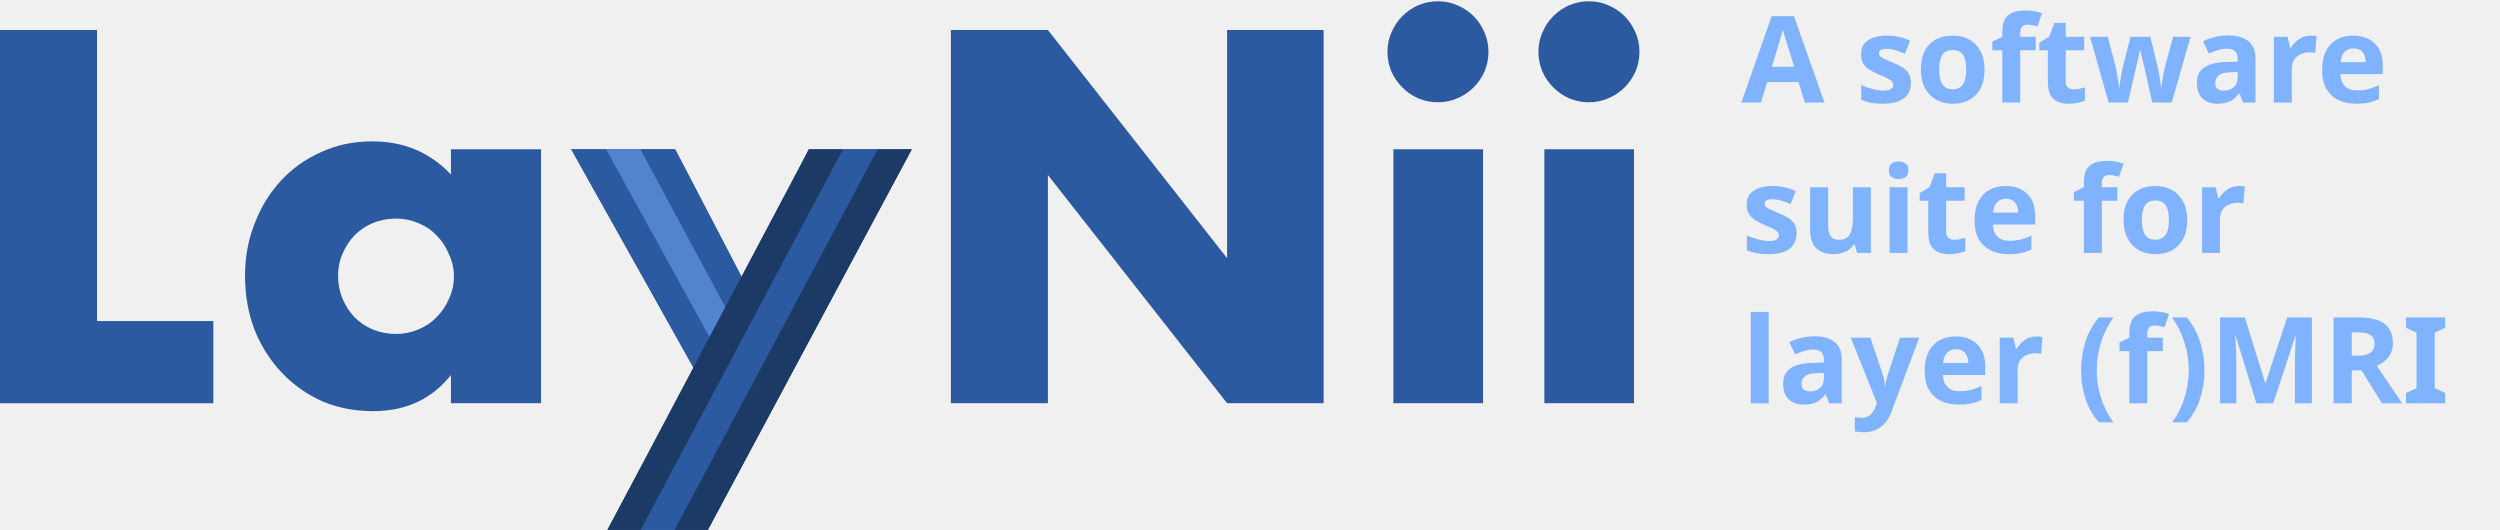
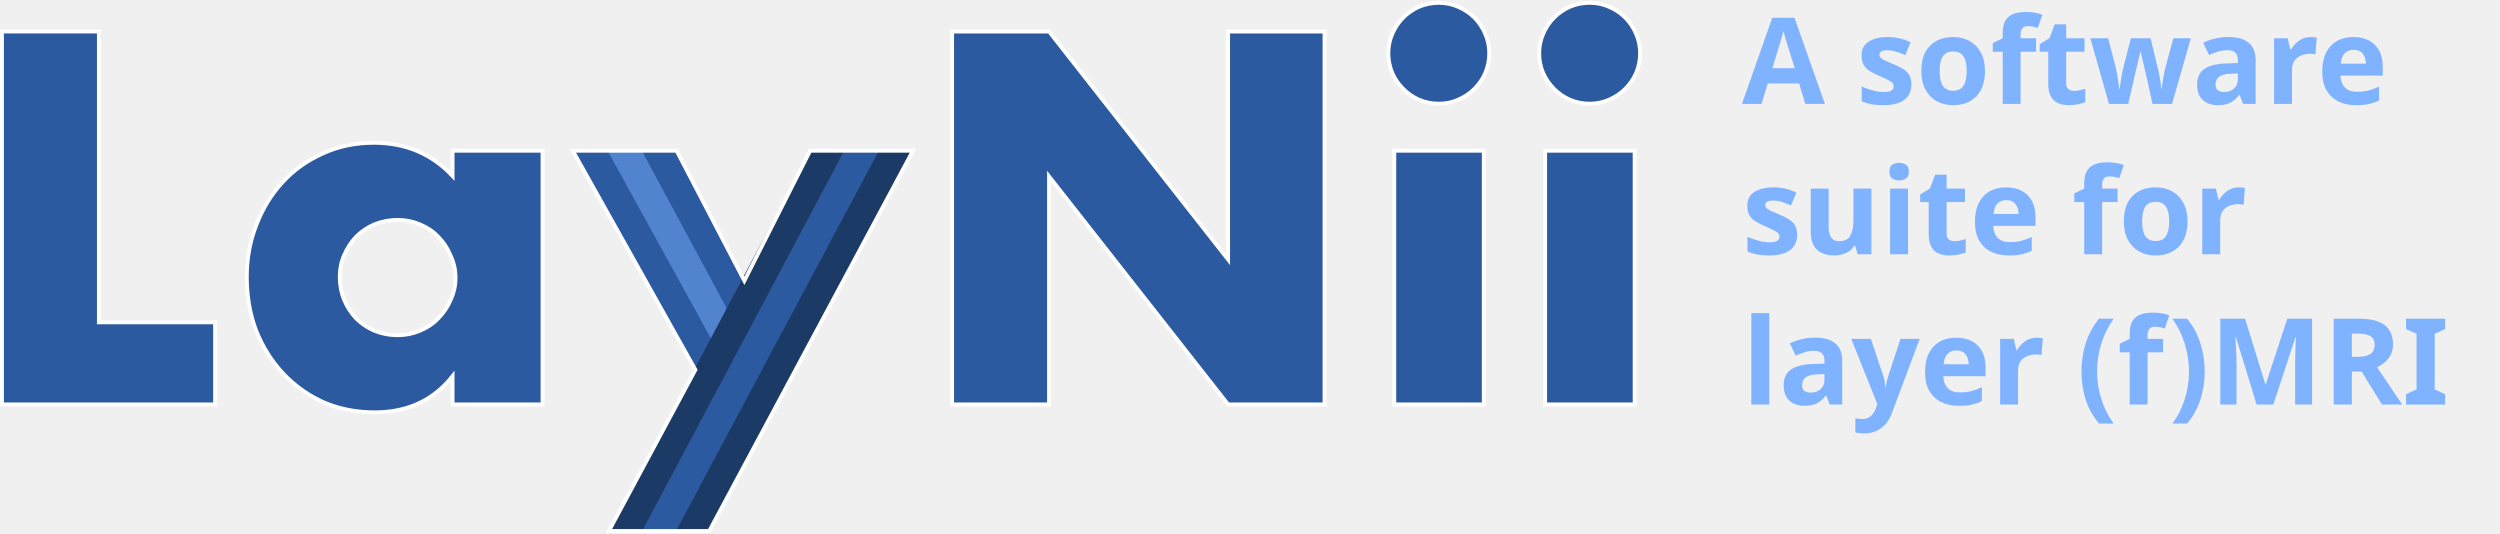
- <svg xmlns="http://www.w3.org/2000/svg" width="1920" height="407" viewBox="0 0 508 107.685" version="1.1" id="svg5">
+ <svg xmlns="http://www.w3.org/2000/svg" width="1920" height="410" viewBox="0 0 508 108.479" version="1.1" id="svg5">
  <defs id="defs2" />
  <g id="layer1">
-     <g aria-label="LayNii" id="text2262" style="font-size:100.583px;font-family:Galvji;-inkscape-font-specification:Galvji;fill:#2c5aa0;stroke-width:0.094">
-       <path d="M 19.714,6.097 V 65.239 H 43.351 V 81.936 H -2.5577545e-5 V 6.097 Z" style="font-weight:bold;font-family:Futura;-inkscape-font-specification:'Futura Bold'" id="path2794" />
-       <path d="m 68.698,55.986 q 0,2.515 0.905,4.727 0.905,2.112 2.414,3.722 1.609,1.609 3.722,2.515 2.213,0.905 4.727,0.905 2.414,0 4.526,-0.905 2.213,-0.905 3.722,-2.515 1.609,-1.609 2.515,-3.722 1.006,-2.112 1.006,-4.526 0,-2.414 -1.006,-4.526 -0.905,-2.213 -2.515,-3.822 -1.509,-1.609 -3.722,-2.515 -2.112,-0.905 -4.526,-0.905 -2.515,0 -4.727,0.905 -2.112,0.905 -3.722,2.515 -1.509,1.609 -2.414,3.722 -0.905,2.012 -0.905,4.426 z M 91.631,30.337 h 18.306 v 51.599 H 91.631 v -5.733 q -5.834,7.343 -15.792,7.343 -5.633,0 -10.36,-2.012 -4.727,-2.112 -8.248,-5.834 -3.52,-3.722 -5.532,-8.751 -1.911,-5.029 -1.911,-10.964 0,-5.532 1.911,-10.461 1.911,-5.029 5.331,-8.751 3.42,-3.722 8.147,-5.834 4.727,-2.213 10.461,-2.213 9.656,0 15.993,6.739 z" style="font-weight:bold;font-family:Futura;-inkscape-font-specification:'Futura Bold'" id="path2796" />
-       <path d="m 141.017,74.895 -24.945,-44.558 h 21.122 l 13.78,26.453 13.378,-26.453 h 20.921 l -41.44,77.348 h -20.418 z" id="path2798" />
-       <path d="M 193.22,81.936 V 6.097 h 19.714 L 249.345,52.465 V 6.097 h 19.614 V 81.936 H 249.345 L 212.934,35.567 v 46.369 z" style="font-weight:bold;font-family:Futura;-inkscape-font-specification:'Futura Bold'" id="path2800" />
-       <path d="m 301.346,30.337 v 51.599 H 283.141 V 30.337 Z M 281.934,10.522 q 0,-2.112 0.805,-3.923 0.805,-1.911 2.213,-3.319 1.408,-1.408 3.219,-2.213 1.911,-0.805 4.023,-0.805 2.112,0 3.923,0.805 1.911,0.805 3.319,2.213 1.408,1.408 2.213,3.319 0.805,1.81 0.805,3.923 0,2.112 -0.805,4.023 -0.805,1.81 -2.213,3.219 -1.408,1.408 -3.319,2.213 -1.81,0.805 -3.923,0.805 -2.112,0 -4.023,-0.805 -1.81,-0.805 -3.219,-2.213 -1.408,-1.408 -2.213,-3.219 -0.805,-1.911 -0.805,-4.023 z" style="font-weight:bold;font-family:Futura;-inkscape-font-specification:'Futura Bold'" id="path2802" />
-       <path d="m 332.024,30.337 v 51.599 H 313.818 V 30.337 Z M 312.611,10.522 q 0,-2.112 0.805,-3.923 0.805,-1.911 2.213,-3.319 1.408,-1.408 3.219,-2.213 1.911,-0.805 4.023,-0.805 2.112,0 3.923,0.805 1.911,0.805 3.319,2.213 1.408,1.408 2.213,3.319 0.805,1.81 0.805,3.923 0,2.112 -0.805,4.023 -0.805,1.81 -2.213,3.219 -1.408,1.408 -3.319,2.213 -1.81,0.805 -3.923,0.805 -2.112,0 -4.023,-0.805 -1.81,-0.805 -3.219,-2.213 -1.408,-1.408 -2.213,-3.219 -0.805,-1.911 -0.805,-4.023 z" style="font-weight:bold;font-family:Futura;-inkscape-font-specification:'Futura Bold'" id="path2804" />
+     <g aria-label="LayNii" id="text2262" style="font-size:100.583px;font-family:Galvji;-inkscape-font-specification:Galvji;fill:#2c5aa0;stroke:none;stroke-width:0.794;stroke-dasharray:none" transform="matrix(0.9992198,0,0,0.9992198,0.3965907,0.3076755)">
+       <path d="M 19.714,6.097 V 65.239 H 43.351 V 81.936 H -2.5577545e-5 V 6.097 Z" style="font-weight:bold;font-family:Futura;-inkscape-font-specification:'Futura Bold';stroke:none;stroke-width:0.794;stroke-dasharray:none" id="path2794" />
+       <path d="m 68.698,55.986 q 0,2.515 0.905,4.727 0.905,2.112 2.414,3.722 1.609,1.609 3.722,2.515 2.213,0.905 4.727,0.905 2.414,0 4.526,-0.905 2.213,-0.905 3.722,-2.515 1.609,-1.609 2.515,-3.722 1.006,-2.112 1.006,-4.526 0,-2.414 -1.006,-4.526 -0.905,-2.213 -2.515,-3.822 -1.509,-1.609 -3.722,-2.515 -2.112,-0.905 -4.526,-0.905 -2.515,0 -4.727,0.905 -2.112,0.905 -3.722,2.515 -1.509,1.609 -2.414,3.722 -0.905,2.012 -0.905,4.426 z M 91.631,30.337 h 18.306 v 51.599 H 91.631 v -5.733 q -5.834,7.343 -15.792,7.343 -5.633,0 -10.36,-2.012 -4.727,-2.112 -8.248,-5.834 -3.52,-3.722 -5.532,-8.751 -1.911,-5.029 -1.911,-10.964 0,-5.532 1.911,-10.461 1.911,-5.029 5.331,-8.751 3.42,-3.722 8.147,-5.834 4.727,-2.213 10.461,-2.213 9.656,0 15.993,6.739 z" style="font-weight:bold;font-family:Futura;-inkscape-font-specification:'Futura Bold';stroke:none;stroke-width:0.794;stroke-dasharray:none" id="path2796" />
+       <path d="m 141.017,74.895 -24.945,-44.558 h 21.122 l 13.78,26.453 13.378,-26.453 h 20.921 l -41.44,77.348 h -20.418 z" id="path2798" style="stroke:none;stroke-width:0.794;stroke-dasharray:none" />
+       <path d="M 193.22,81.936 V 6.097 h 19.714 L 249.345,52.465 V 6.097 h 19.614 V 81.936 H 249.345 L 212.934,35.567 v 46.369 z" style="font-weight:bold;font-family:Futura;-inkscape-font-specification:'Futura Bold';stroke:none;stroke-width:0.794;stroke-dasharray:none" id="path2800" />
+       <path d="m 301.346,30.337 v 51.599 H 283.141 V 30.337 Z M 281.934,10.522 q 0,-2.112 0.805,-3.923 0.805,-1.911 2.213,-3.319 1.408,-1.408 3.219,-2.213 1.911,-0.805 4.023,-0.805 2.112,0 3.923,0.805 1.911,0.805 3.319,2.213 1.408,1.408 2.213,3.319 0.805,1.81 0.805,3.923 0,2.112 -0.805,4.023 -0.805,1.81 -2.213,3.219 -1.408,1.408 -3.319,2.213 -1.81,0.805 -3.923,0.805 -2.112,0 -4.023,-0.805 -1.81,-0.805 -3.219,-2.213 -1.408,-1.408 -2.213,-3.219 -0.805,-1.911 -0.805,-4.023 z" style="font-weight:bold;font-family:Futura;-inkscape-font-specification:'Futura Bold';stroke:none;stroke-width:0.794;stroke-dasharray:none" id="path2802" />
+       <path d="m 332.024,30.337 v 51.599 H 313.818 V 30.337 Z M 312.611,10.522 q 0,-2.112 0.805,-3.923 0.805,-1.911 2.213,-3.319 1.408,-1.408 3.219,-2.213 1.911,-0.805 4.023,-0.805 2.112,0 3.923,0.805 1.911,0.805 3.319,2.213 1.408,1.408 2.213,3.319 0.805,1.81 0.805,3.923 0,2.112 -0.805,4.023 -0.805,1.81 -2.213,3.219 -1.408,1.408 -3.319,2.213 -1.81,0.805 -3.923,0.805 -2.112,0 -4.023,-0.805 -1.81,-0.805 -3.219,-2.213 -1.408,-1.408 -2.213,-3.219 -0.805,-1.911 -0.805,-4.023 z" style="font-weight:bold;font-family:Futura;-inkscape-font-specification:'Futura Bold';stroke:none;stroke-width:0.794;stroke-dasharray:none" id="path2804" />
    </g>
-     <g id="g11363" transform="matrix(0.6577512,0,0,0.6577512,23.76758,142.7386)">
+     <g id="g11363" transform="matrix(0.657238,0,0,0.657238,24.14563,142.9349)">
      <path style="opacity:1;fill:#5183cf;fill-opacity:1;stroke:none;stroke-width:0.265;stroke-dasharray:none;stroke-opacity:1" d="m 151.039,-170.888 32.266,58.568 5.046,-9.175 -26.608,-49.393 z" id="path9825" />
      <path style="opacity:1;fill:#2c5aa0;fill-opacity:1;stroke:none;stroke-width:0.265;stroke-dasharray:none;stroke-opacity:1" d="m 161.744,-170.888 h 10.704 l 20.95,40.218 -5.046,9.175 z" id="path9890" />
      <path style="opacity:1;fill:#2c5aa0;fill-opacity:1;stroke:none;stroke-width:0.265;stroke-dasharray:none;stroke-opacity:1" d="m 140.335,-170.888 h 10.704 l 32.266,58.568 -5.046,9.175 z" id="path9892" />
      <path style="opacity:1;fill:#1c3a66;fill-opacity:1;stroke:none;stroke-width:0.265;stroke-dasharray:none;stroke-opacity:1" d="M 224.339,-170.888 161.845,-53.292 H 151.498 L 213.736,-170.888 Z" id="path10113" />
      <path style="opacity:1;fill:#1c3a66;fill-opacity:1;stroke:none;stroke-width:0.265;stroke-dasharray:none;stroke-opacity:1" d="m 234.941,-170.888 -62.748,117.595 h 10.348 L 245.544,-170.888 Z" id="path10115" />
      <path style="opacity:1;fill:#2c5aa0;fill-opacity:1;stroke:none;stroke-width:0.265;stroke-dasharray:none;stroke-opacity:1" d="m 224.339,-170.888 h 10.602 L 172.193,-53.292 H 161.845 Z" id="path10117" />
    </g>
-     <text xml:space="preserve" style="font-style:normal;font-variant:normal;font-weight:bold;font-stretch:normal;font-size:24.454px;font-family:Futura;-inkscape-font-specification:'Futura Bold';fill:#80b3ff;stroke-width:0.127" x="353.844" y="20.828" id="text11566">
-       <tspan id="tspan11564" style="font-size:24.454px;fill:#80b3ff;stroke-width:0.127" x="353.844" y="20.828">A software</tspan>
-       <tspan style="font-size:24.454px;fill:#80b3ff;stroke-width:0.127" x="353.844" y="51.395" id="tspan11568">suite for</tspan>
-       <tspan style="font-size:24.454px;fill:#80b3ff;stroke-width:0.127" x="353.844" y="81.962" id="tspan11570">layer (f)MRI</tspan>
+     <text xml:space="preserve" style="font-style:normal;font-variant:normal;font-weight:bold;font-stretch:normal;font-size:24.435px;font-family:Futura;-inkscape-font-specification:'Futura Bold';fill:#80b3ff;stroke-width:0.127" x="353.964" y="21.119" id="text11566">
+       <tspan id="tspan11564" style="font-size:24.435px;fill:#80b3ff;stroke-width:0.127" x="353.964" y="21.119">A software</tspan>
+       <tspan style="font-size:24.435px;fill:#80b3ff;stroke-width:0.127" x="353.964" y="51.663" id="tspan11568">suite for</tspan>
+       <tspan style="font-size:24.435px;fill:#80b3ff;stroke-width:0.127" x="353.964" y="82.206" id="tspan11570">layer (f)MRI</tspan>
    </text>
+     <g aria-label="LayNii" id="g2896" style="font-size:100.583px;font-family:Galvji;-inkscape-font-specification:Galvji;fill:none;stroke:#ffffff;stroke-width:0.794;stroke-dasharray:none" transform="matrix(0.9992198,0,0,0.9992198,0.3965907,0.3076755)">
+       <path d="M 19.714,6.097 V 65.239 H 43.351 V 81.936 H -2.5577545e-5 V 6.097 Z" style="font-weight:bold;font-family:Futura;-inkscape-font-specification:'Futura Bold';fill:none;stroke:#ffffff;stroke-width:0.794;stroke-dasharray:none" id="path2884" />
+       <path d="m 68.698,55.986 q 0,2.515 0.905,4.727 0.905,2.112 2.414,3.722 1.609,1.609 3.722,2.515 2.213,0.905 4.727,0.905 2.414,0 4.526,-0.905 2.213,-0.905 3.722,-2.515 1.609,-1.609 2.515,-3.722 1.006,-2.112 1.006,-4.526 0,-2.414 -1.006,-4.526 -0.905,-2.213 -2.515,-3.822 -1.509,-1.609 -3.722,-2.515 -2.112,-0.905 -4.526,-0.905 -2.515,0 -4.727,0.905 -2.112,0.905 -3.722,2.515 -1.509,1.609 -2.414,3.722 -0.905,2.012 -0.905,4.426 z M 91.631,30.337 h 18.306 v 51.599 H 91.631 v -5.733 q -5.834,7.343 -15.792,7.343 -5.633,0 -10.36,-2.012 -4.727,-2.112 -8.248,-5.834 -3.52,-3.722 -5.532,-8.751 -1.911,-5.029 -1.911,-10.964 0,-5.532 1.911,-10.461 1.911,-5.029 5.331,-8.751 3.42,-3.722 8.147,-5.834 4.727,-2.213 10.461,-2.213 9.656,0 15.993,6.739 z" style="font-weight:bold;font-family:Futura;-inkscape-font-specification:'Futura Bold';fill:none;stroke:#ffffff;stroke-width:0.794;stroke-dasharray:none" id="path2886" />
+       <path d="m 141.017,74.895 -24.945,-44.558 h 21.122 l 13.78,26.453 13.378,-26.453 h 20.921 l -41.44,77.348 h -20.418 z" id="path2888" style="fill:none;stroke:#ffffff;stroke-width:0.794;stroke-dasharray:none" />
+       <path d="M 193.22,81.936 V 6.097 h 19.714 L 249.345,52.465 V 6.097 h 19.614 V 81.936 H 249.345 L 212.934,35.567 v 46.369 z" style="font-weight:bold;font-family:Futura;-inkscape-font-specification:'Futura Bold';fill:none;stroke:#ffffff;stroke-width:0.794;stroke-dasharray:none" id="path2890" />
+       <path d="m 301.346,30.337 v 51.599 H 283.141 V 30.337 Z M 281.934,10.522 q 0,-2.112 0.805,-3.923 0.805,-1.911 2.213,-3.319 1.408,-1.408 3.219,-2.213 1.911,-0.805 4.023,-0.805 2.112,0 3.923,0.805 1.911,0.805 3.319,2.213 1.408,1.408 2.213,3.319 0.805,1.81 0.805,3.923 0,2.112 -0.805,4.023 -0.805,1.81 -2.213,3.219 -1.408,1.408 -3.319,2.213 -1.81,0.805 -3.923,0.805 -2.112,0 -4.023,-0.805 -1.81,-0.805 -3.219,-2.213 -1.408,-1.408 -2.213,-3.219 -0.805,-1.911 -0.805,-4.023 z" style="font-weight:bold;font-family:Futura;-inkscape-font-specification:'Futura Bold';fill:none;stroke:#ffffff;stroke-width:0.794;stroke-dasharray:none" id="path2892" />
+       <path d="m 332.024,30.337 v 51.599 H 313.818 V 30.337 Z M 312.611,10.522 q 0,-2.112 0.805,-3.923 0.805,-1.911 2.213,-3.319 1.408,-1.408 3.219,-2.213 1.911,-0.805 4.023,-0.805 2.112,0 3.923,0.805 1.911,0.805 3.319,2.213 1.408,1.408 2.213,3.319 0.805,1.81 0.805,3.923 0,2.112 -0.805,4.023 -0.805,1.81 -2.213,3.219 -1.408,1.408 -3.319,2.213 -1.81,0.805 -3.923,0.805 -2.112,0 -4.023,-0.805 -1.81,-0.805 -3.219,-2.213 -1.408,-1.408 -2.213,-3.219 -0.805,-1.911 -0.805,-4.023 z" style="font-weight:bold;font-family:Futura;-inkscape-font-specification:'Futura Bold';fill:none;stroke:#ffffff;stroke-width:0.794;stroke-dasharray:none" id="path2894" />
+     </g>
  </g>
</svg>
